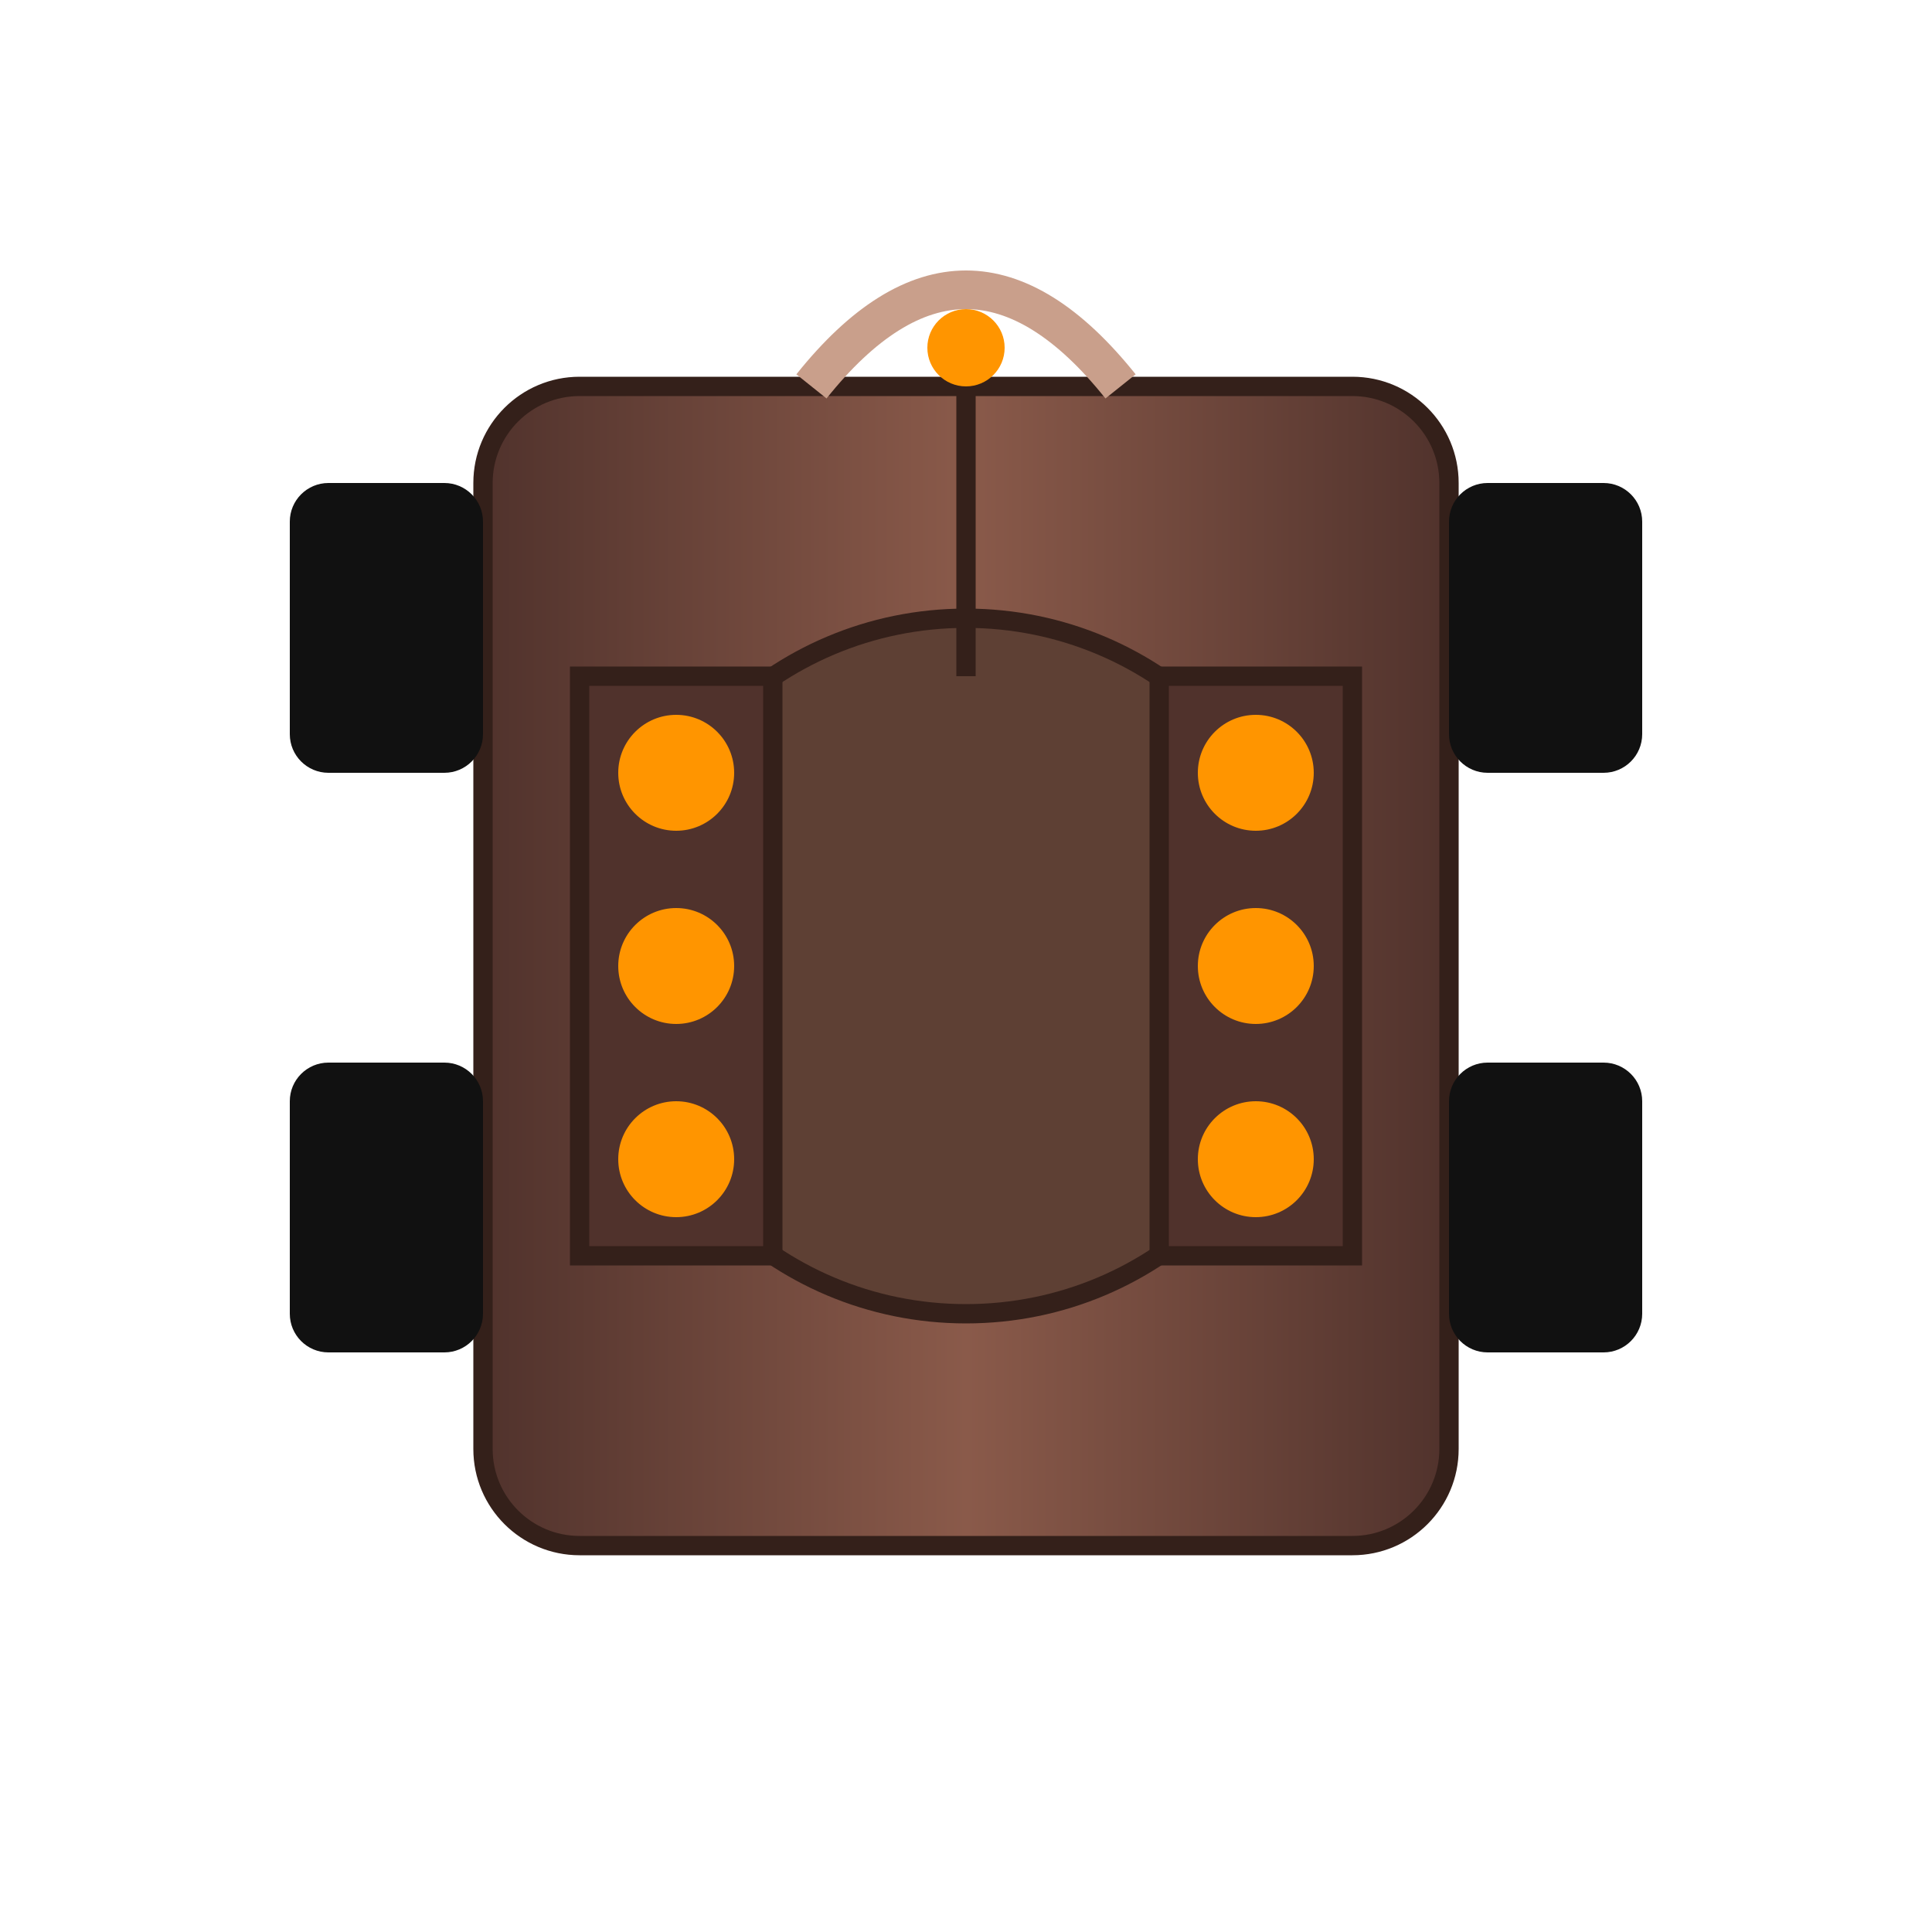
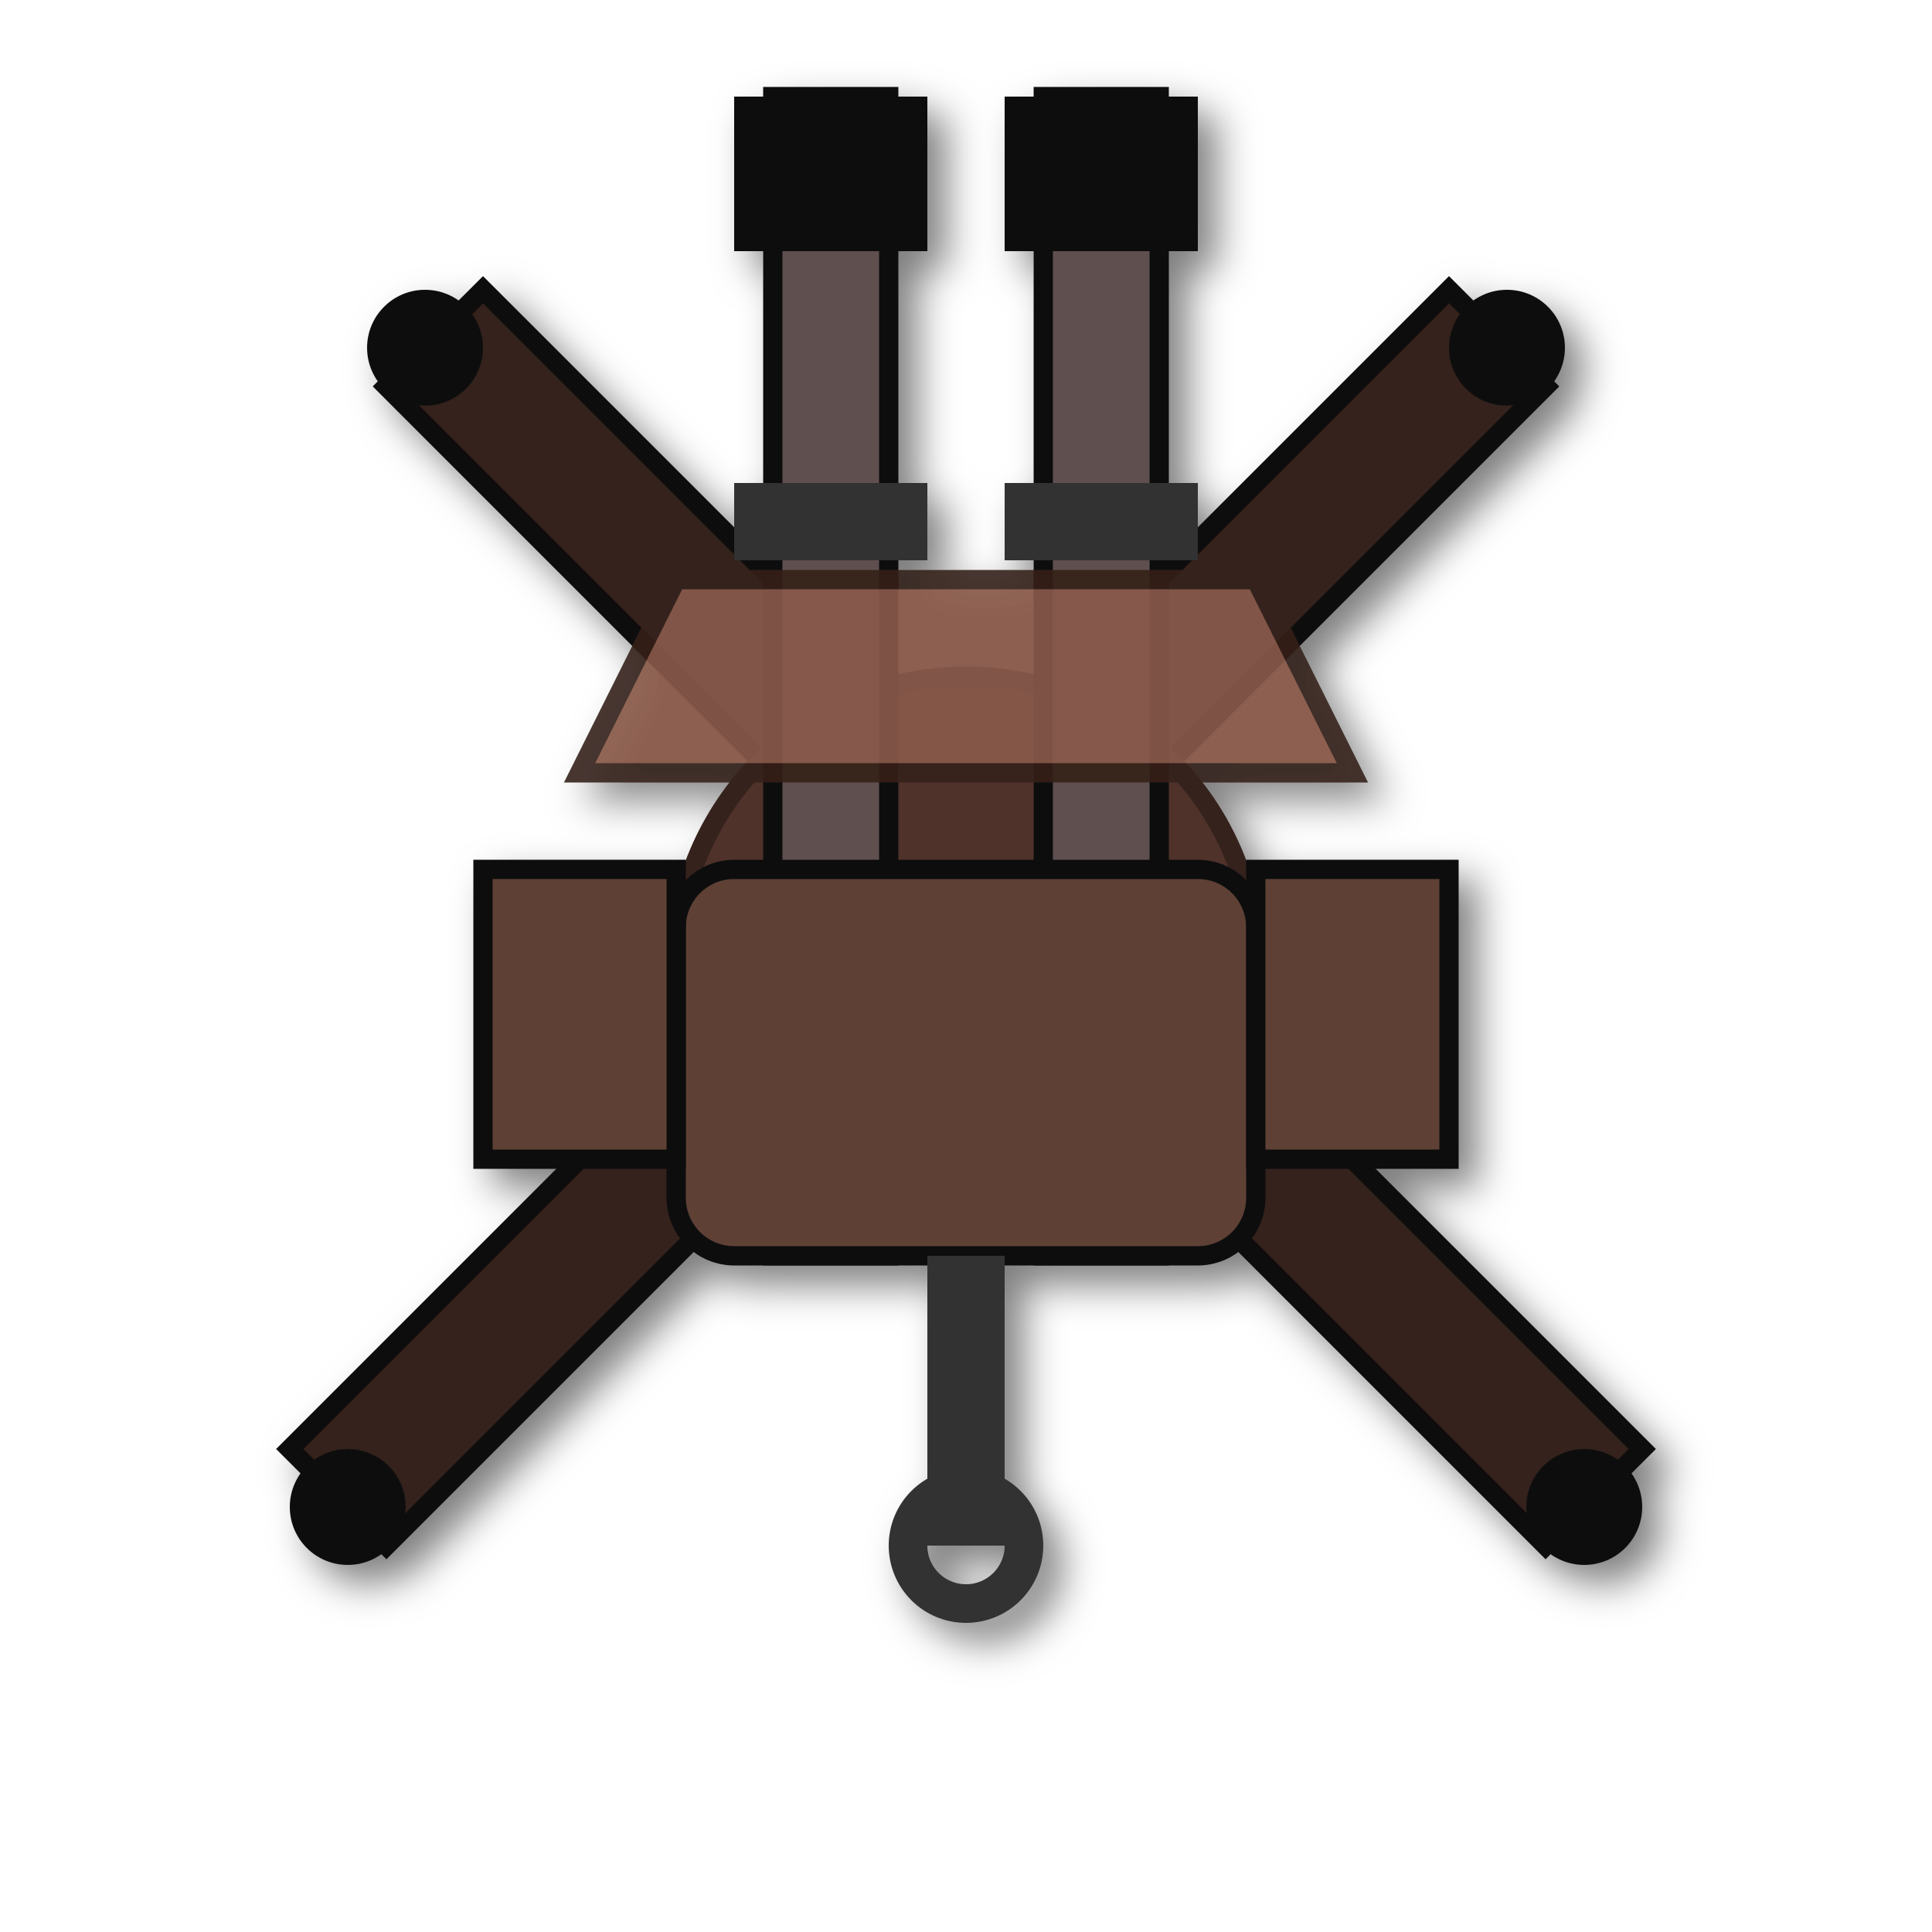
<svg xmlns="http://www.w3.org/2000/svg" viewBox="0 0 100 100">
  <defs>
-     <linearGradient id="chassisRed" x1="0%" y1="0%" x2="100%" y2="0%">
+     <linearGradient id="bodyGradRed" x1="0%" y1="0%" x2="0%" y2="100%">
      <stop offset="0%" stop-color="#50322c" />
      <stop offset="50%" stop-color="#8a5a4a" />
      <stop offset="100%" stop-color="#50322c" />
    </linearGradient>
+     <filter id="shadowRed">
+       <feDropShadow dx="1" dy="1" stdDeviation="1" flood-opacity="0.5" />
+     </filter>
  </defs>
-   <g>
-     <rect x="25" y="20" width="50" height="60" rx="5" fill="url(#chassisRed)" stroke="#34201a" stroke-width="1" />
-     <rect x="15" y="25" width="10" height="15" rx="2" fill="#111" />
-     <rect x="15" y="55" width="10" height="15" rx="2" fill="#111" />
-     <rect x="75" y="25" width="10" height="15" rx="2" fill="#111" />
-     <rect x="75" y="55" width="10" height="15" rx="2" fill="#111" />
-     <circle cx="50" cy="50" r="18" fill="#5e4034" stroke="#34201a" />
-     <rect x="30" y="35" width="10" height="30" fill="#50322c" stroke="#34201a" />
-     <rect x="60" y="35" width="10" height="30" fill="#50322c" stroke="#34201a" />
-     <circle cx="35" cy="40" r="3" fill="#ff9500" />
-     <circle cx="35" cy="50" r="3" fill="#ff9500" />
-     <circle cx="35" cy="60" r="3" fill="#ff9500" />
-     <circle cx="65" cy="40" r="3" fill="#ff9500" />
-     <circle cx="65" cy="50" r="3" fill="#ff9500" />
-     <circle cx="65" cy="60" r="3" fill="#ff9500" />
-     <path d="M42 20 Q50 10, 58 20" fill="none" stroke="#c99f8b" stroke-width="2" />
-     <path d="M50 20 L50 35" stroke="#34201a" stroke-width="1" />
-     <circle cx="50" cy="18" r="2" fill="#ff9500" />
+   <g filter="url(#shadowRed)">
+     <path d="M50 50 L20 80 L15 75 L45 45 Z" fill="#34201a" stroke="#111" />
+     <path d="M50 50 L80 80 L85 75 L55 45 Z" fill="#34201a" stroke="#111" />
+     <path d="M50 50 L20 20 L25 15 L55 45 Z" fill="#34201a" stroke="#111" />
+     <path d="M50 50 L80 20 L75 15 L45 45 Z" fill="#34201a" stroke="#111" />
+     <circle cx="18" cy="78" r="3" fill="#111" />
+     <circle cx="82" cy="78" r="3" fill="#111" />
+     <circle cx="22" cy="18" r="3" fill="#111" />
+     <circle cx="78" cy="18" r="3" fill="#111" />
+     <circle cx="50" cy="50" r="15" fill="#50322c" stroke="#34201a" />
+     <rect x="40" y="5" width="6" height="60" fill="#605050" stroke="#111" />
+     <rect x="38" y="5" width="10" height="8" fill="#111" />
+     <rect x="38" y="25" width="10" height="4" fill="#333" />
+     <rect x="54" y="5" width="6" height="60" fill="#605050" stroke="#111" />
+     <rect x="52" y="5" width="10" height="8" fill="#111" />
+     <rect x="52" y="25" width="10" height="4" fill="#333" />
+     <rect x="35" y="45" width="30" height="20" rx="3" fill="#5e4034" stroke="#111" />
+     <path d="M30 40 L70 40 L65 30 L35 30 Z" fill="#8a5a4a" stroke="#34201a" opacity="0.9" />
+     <rect x="25" y="45" width="10" height="15" fill="#5e4034" stroke="#111" />
+     <rect x="65" y="45" width="10" height="15" fill="#5e4034" stroke="#111" />
+     <rect x="48" y="65" width="4" height="15" fill="#333" />
+     <circle cx="50" cy="80" r="3" fill="none" stroke="#333" stroke-width="2" />
  </g>
</svg>
